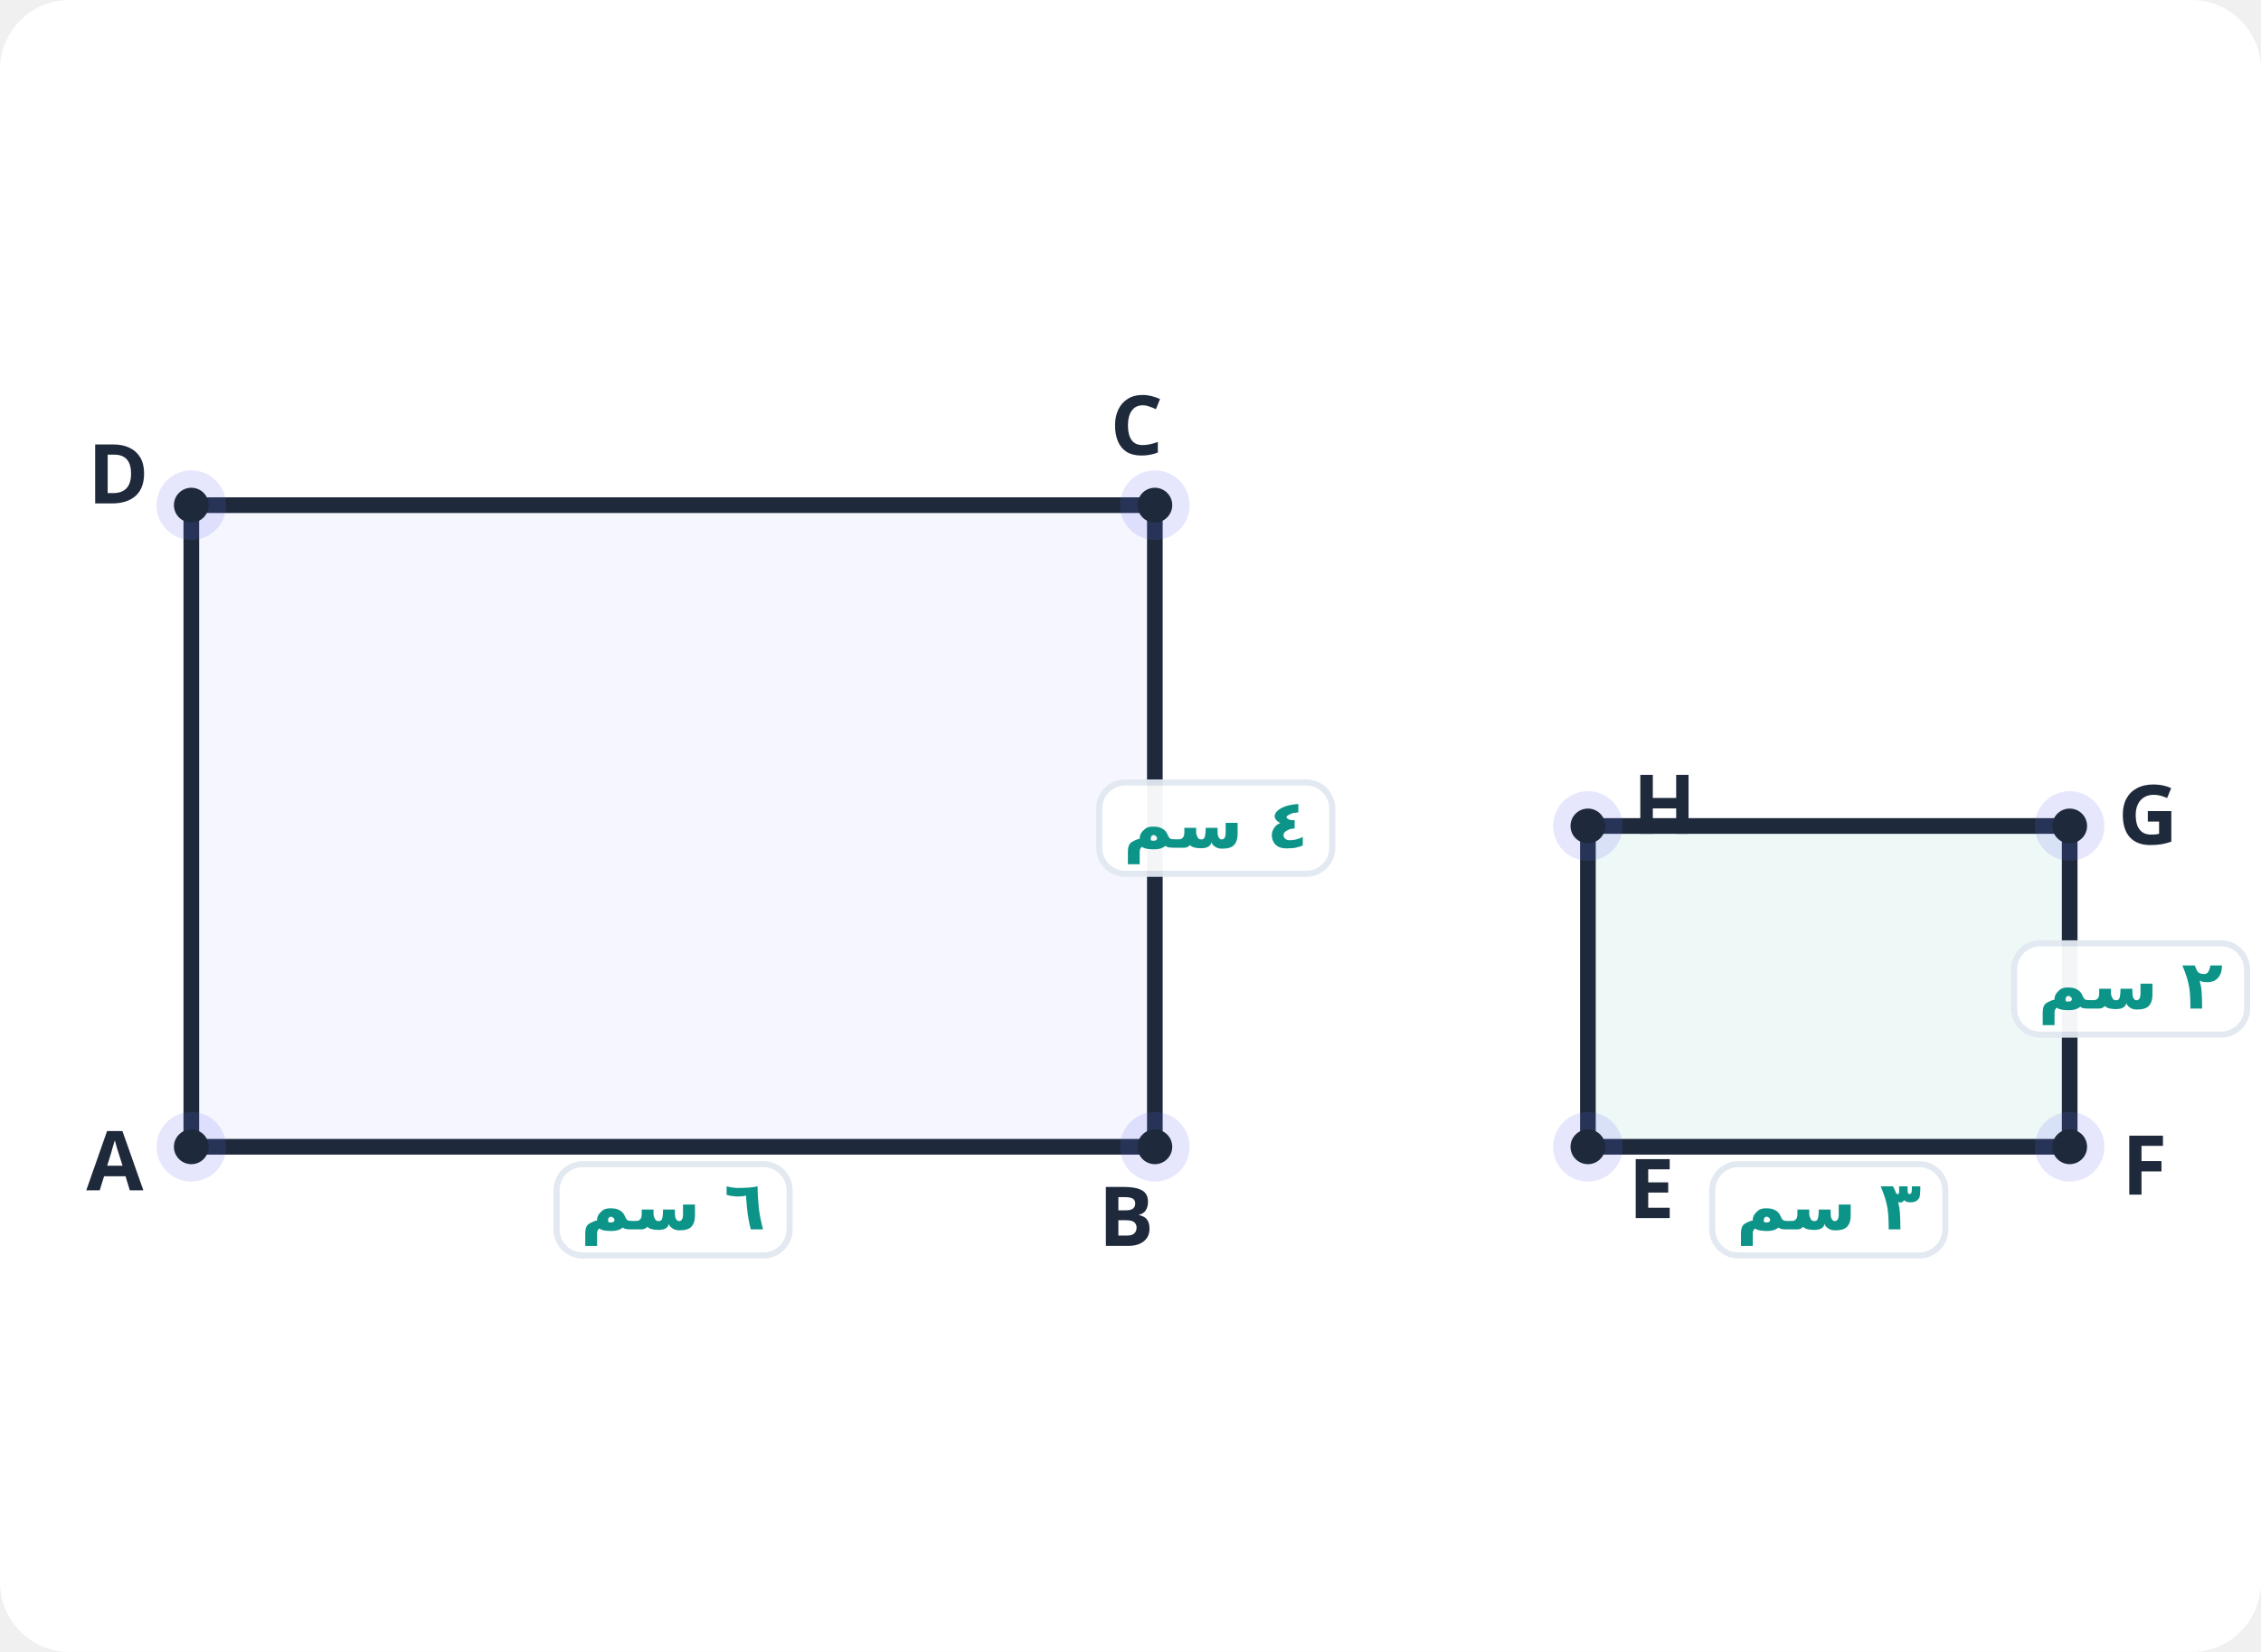
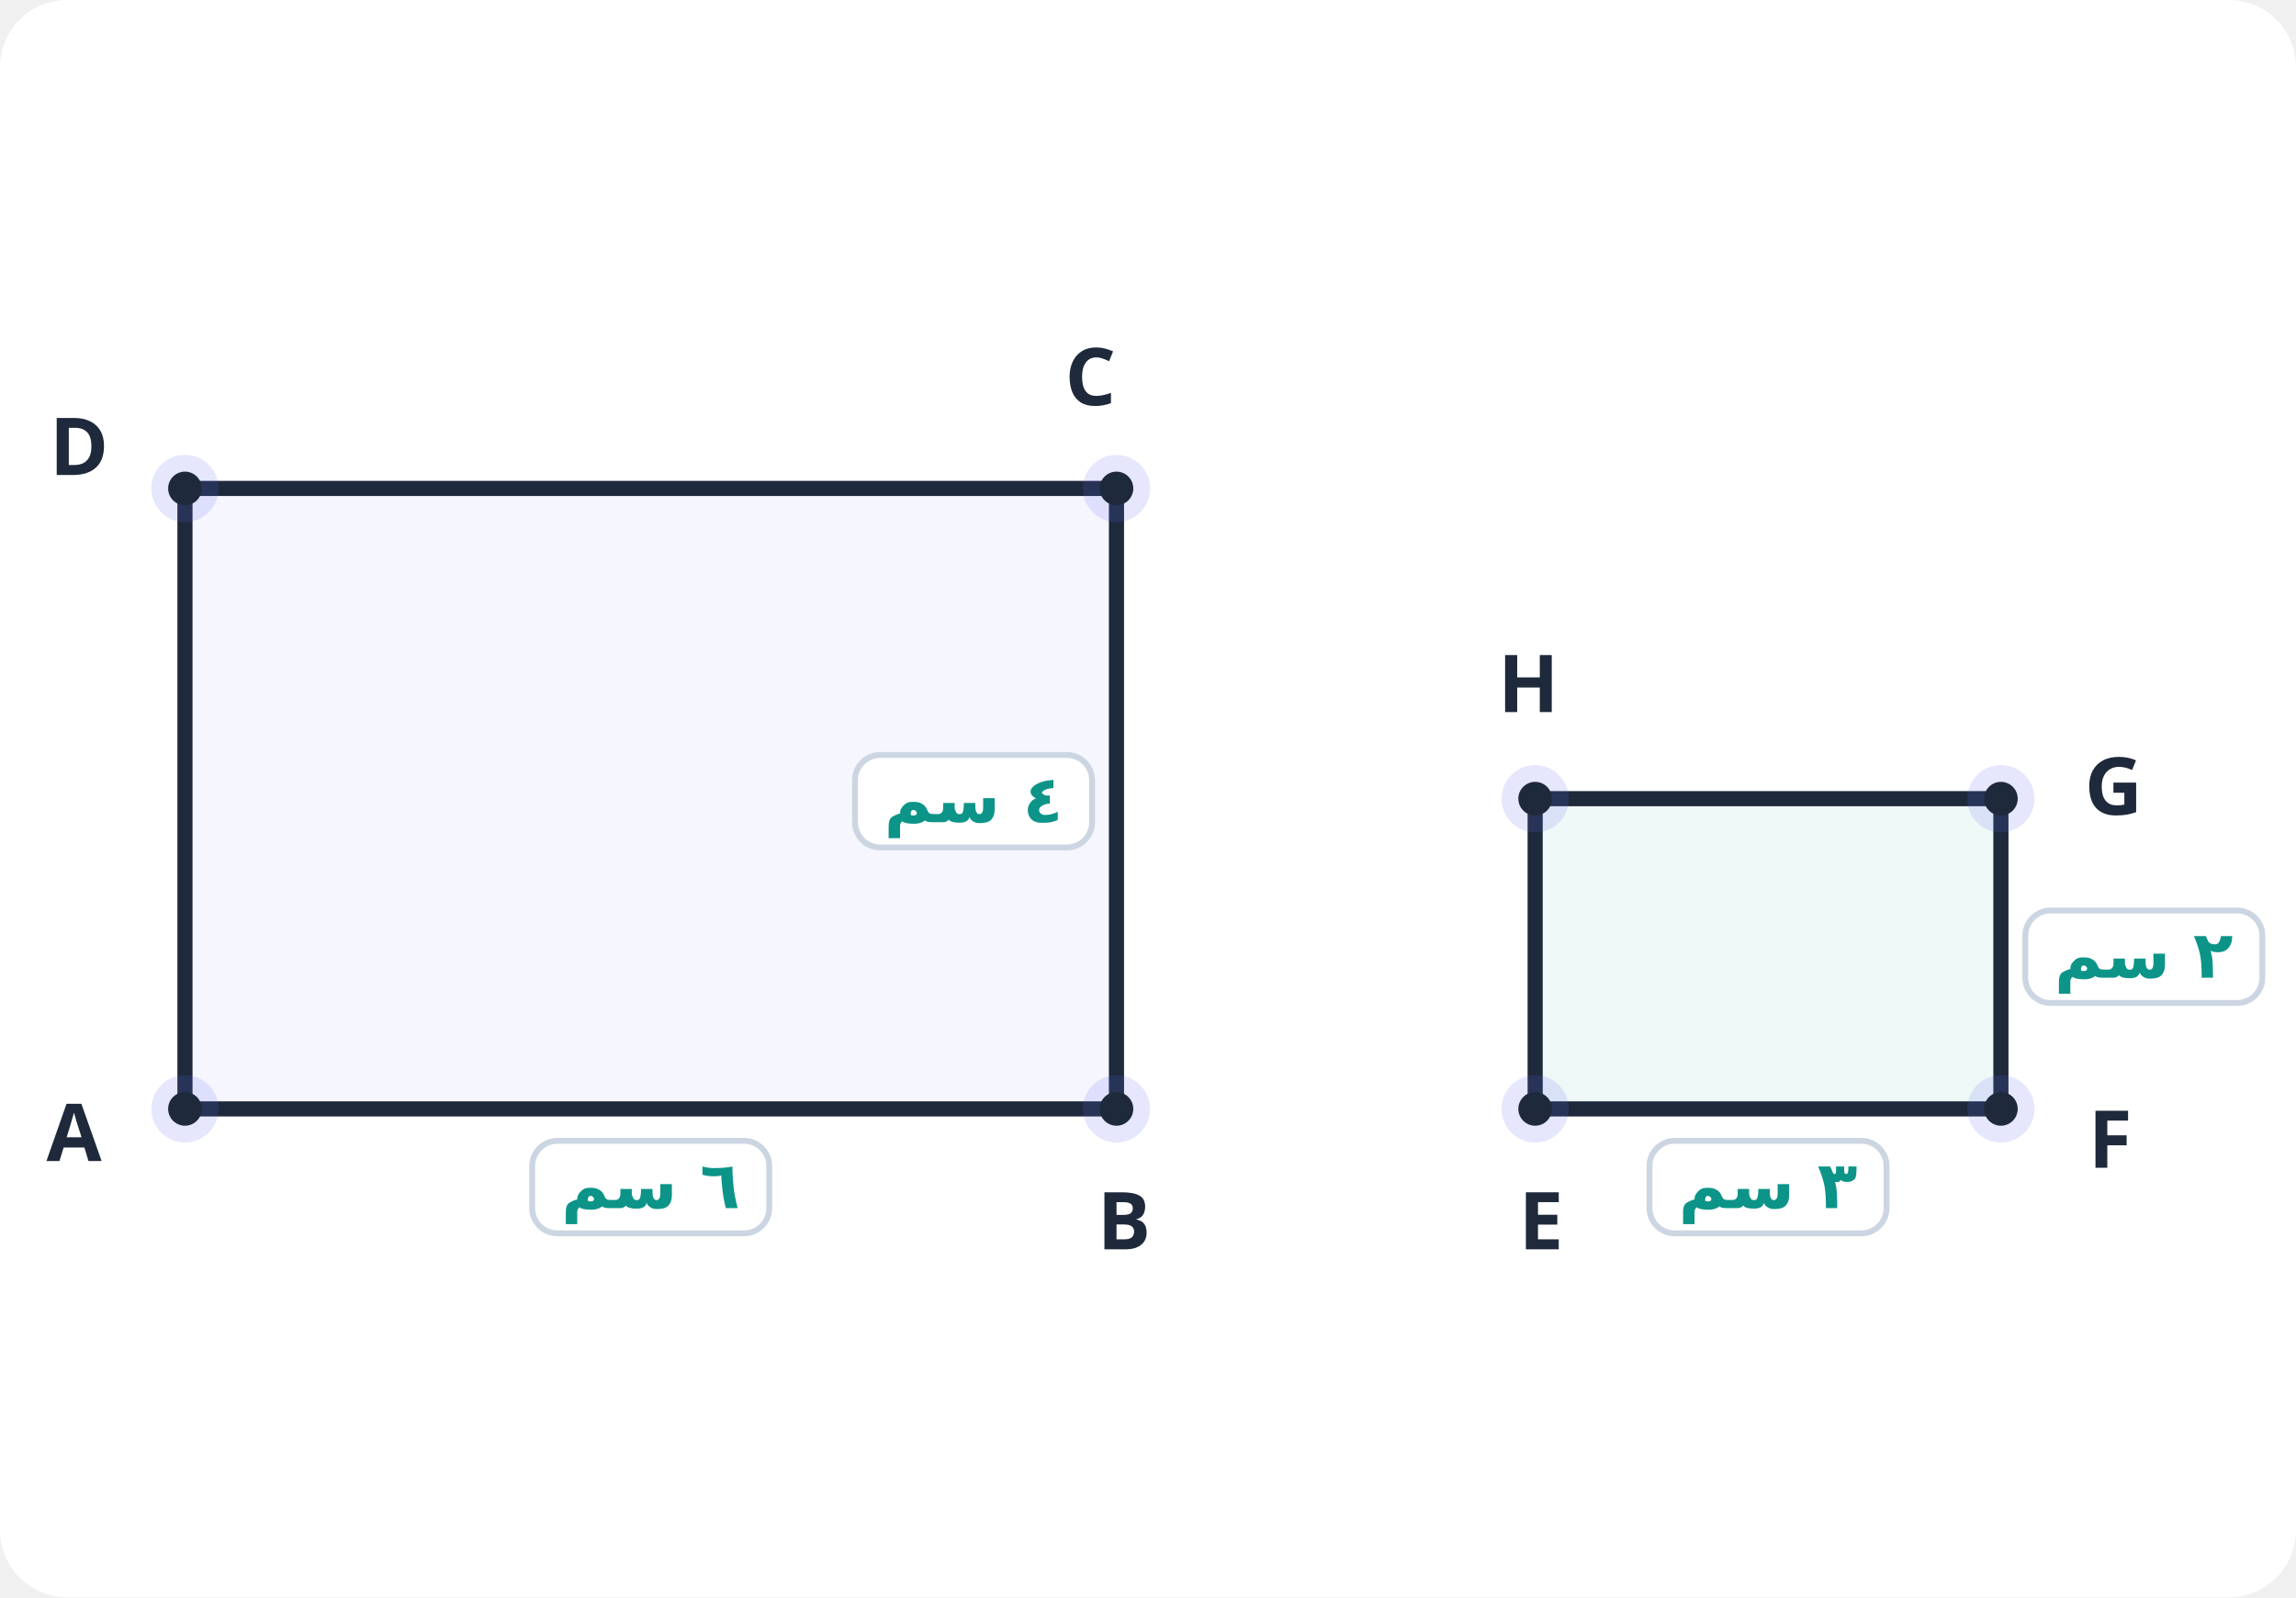
- <svg xmlns="http://www.w3.org/2000/svg" viewBox="0 0 260 190" class="w-full h-auto select-none">
-   <rect x="0" y="0" width="260" height="190" rx="8" fill="#FFFFFF" />
+ <svg xmlns="http://www.w3.org/2000/svg" viewBox="0 0 273.1 190" class="w-full h-auto select-none">
+   <rect x="0" y="0" width="273.1" height="190" rx="8" fill="#FFFFFF" />
  <g class="geometry-surface-tints">
    <polygon points="22.0,131.9 132.8,131.9 132.8,58.1 22.0,58.1" fill="#6366F1" fill-opacity="0.06" stroke="none" />
    <polygon points="182.6,131.9 238.0,131.9 238.0,95.0 182.6,95.0" fill="#0D9488" fill-opacity="0.07" stroke="none" />
  </g>
  <line x1="22" y1="131.9" x2="132.8" y2="131.9" stroke="#1E293B" stroke-width="1.8" stroke-linecap="round" />
-   <rect x="64.0" y="133.9" width="26.8" height="10.5" rx="3" fill="#FFFFFF" stroke="#E2E8F0" stroke-width="0.7" opacity="0.95" />
-   <text x="77.4" y="141.4" text-anchor="middle" font-size="7.8" font-weight="800" font-family="system-ui, sans-serif" fill="#0D9488">٦ سم</text>
  <line x1="132.8" y1="131.9" x2="132.8" y2="58.1" stroke="#1E293B" stroke-width="1.8" stroke-linecap="round" />
-   <rect x="126.4" y="90.0" width="26.8" height="10.5" rx="3" fill="#FFFFFF" stroke="#E2E8F0" stroke-width="0.7" opacity="0.95" />
-   <text x="139.8" y="97.5" text-anchor="middle" font-size="7.8" font-weight="800" font-family="system-ui, sans-serif" fill="#0D9488">٤ سم</text>
  <line x1="132.8" y1="58.1" x2="22" y2="58.1" stroke="#1E293B" stroke-width="1.8" stroke-linecap="round" />
  <line x1="22" y1="58.1" x2="22" y2="131.9" stroke="#1E293B" stroke-width="1.8" stroke-linecap="round" />
  <line x1="182.6" y1="131.9" x2="238" y2="131.9" stroke="#1E293B" stroke-width="1.8" stroke-linecap="round" />
-   <rect x="196.9" y="133.9" width="26.8" height="10.5" rx="3" fill="#FFFFFF" stroke="#E2E8F0" stroke-width="0.7" opacity="0.95" />
-   <text x="210.3" y="141.4" text-anchor="middle" font-size="7.8" font-weight="800" font-family="system-ui, sans-serif" fill="#0D9488">٣ سم</text>
  <line x1="238" y1="131.9" x2="238" y2="95" stroke="#1E293B" stroke-width="1.8" stroke-linecap="round" />
-   <rect x="231.6" y="108.5" width="26.8" height="10.5" rx="3" fill="#FFFFFF" stroke="#E2E8F0" stroke-width="0.7" opacity="0.95" />
-   <text x="245.0" y="116.0" text-anchor="middle" font-size="7.8" font-weight="800" font-family="system-ui, sans-serif" fill="#0D9488">٢ سم</text>
  <line x1="238" y1="95" x2="182.6" y2="95" stroke="#1E293B" stroke-width="1.8" stroke-linecap="round" />
  <line x1="182.6" y1="95" x2="182.6" y2="131.9" stroke="#1E293B" stroke-width="1.8" stroke-linecap="round" />
  <circle cx="22" cy="131.9" r="4" fill="#6366F1" fill-opacity="0.16" />
  <circle cx="22" cy="131.9" r="2" fill="#1E293B" />
-   <text x="13.2" y="136.9" text-anchor="middle" font-size="9.5" font-weight="900" font-family="system-ui, sans-serif" fill="#1E293B">A</text>
+   <text x="8.8" y="138.1" text-anchor="middle" font-size="9.5" font-weight="900" font-family="system-ui, sans-serif" fill="#1E293B" paint-order="stroke" stroke="#ffffff" stroke-width="2.4" stroke-linejoin="round">A</text>
  <circle cx="132.8" cy="131.9" r="4" fill="#6366F1" fill-opacity="0.16" />
  <circle cx="132.8" cy="131.9" r="2" fill="#1E293B" />
-   <text x="129.5" y="143.3" text-anchor="middle" font-size="9.5" font-weight="900" font-family="system-ui, sans-serif" fill="#1E293B">B</text>
+   <text x="133.7" y="148.6" text-anchor="middle" font-size="9.5" font-weight="900" font-family="system-ui, sans-serif" fill="#1E293B" paint-order="stroke" stroke="#ffffff" stroke-width="2.4" stroke-linejoin="round">B</text>
  <circle cx="132.8" cy="58.1" r="4" fill="#6366F1" fill-opacity="0.16" />
  <circle cx="132.8" cy="58.1" r="2" fill="#1E293B" />
-   <text x="130.7" y="52.3" text-anchor="middle" font-size="9.5" font-weight="900" font-family="system-ui, sans-serif" fill="#1E293B">C</text>
+   <text x="129.7" y="48.2" text-anchor="middle" font-size="9.5" font-weight="900" font-family="system-ui, sans-serif" fill="#1E293B" paint-order="stroke" stroke="#ffffff" stroke-width="2.4" stroke-linejoin="round">C</text>
  <circle cx="22" cy="58.1" r="4" fill="#6366F1" fill-opacity="0.16" />
  <circle cx="22" cy="58.1" r="2" fill="#1E293B" />
-   <text x="13.6" y="57.9" text-anchor="middle" font-size="9.5" font-weight="900" font-family="system-ui, sans-serif" fill="#1E293B">D</text>
+   <text x="9.4" y="56.5" text-anchor="middle" font-size="9.5" font-weight="900" font-family="system-ui, sans-serif" fill="#1E293B" paint-order="stroke" stroke="#ffffff" stroke-width="2.4" stroke-linejoin="round">D</text>
  <circle cx="182.6" cy="131.9" r="4" fill="#6366F1" fill-opacity="0.16" />
  <circle cx="182.6" cy="131.9" r="2" fill="#1E293B" />
-   <text x="189.9" y="140.1" text-anchor="middle" font-size="9.5" font-weight="900" font-family="system-ui, sans-serif" fill="#1E293B">E</text>
+   <text x="183.3" y="148.6" text-anchor="middle" font-size="9.5" font-weight="900" font-family="system-ui, sans-serif" fill="#1E293B" paint-order="stroke" stroke="#ffffff" stroke-width="2.4" stroke-linejoin="round">E</text>
  <circle cx="238" cy="131.9" r="4" fill="#6366F1" fill-opacity="0.16" />
  <circle cx="238" cy="131.9" r="2" fill="#1E293B" />
-   <text x="246.6" y="137.4" text-anchor="middle" font-size="9.5" font-weight="900" font-family="system-ui, sans-serif" fill="#1E293B">F</text>
+   <text x="251.0" y="138.9" text-anchor="middle" font-size="9.5" font-weight="900" font-family="system-ui, sans-serif" fill="#1E293B" paint-order="stroke" stroke="#ffffff" stroke-width="2.4" stroke-linejoin="round">F</text>
  <circle cx="238" cy="95" r="4" fill="#6366F1" fill-opacity="0.16" />
  <circle cx="238" cy="95" r="2" fill="#1E293B" />
-   <text x="247.0" y="97.1" text-anchor="middle" font-size="9.5" font-weight="900" font-family="system-ui, sans-serif" fill="#1E293B">G</text>
+   <text x="251.4" y="96.9" text-anchor="middle" font-size="9.5" font-weight="900" font-family="system-ui, sans-serif" fill="#1E293B" paint-order="stroke" stroke="#ffffff" stroke-width="2.4" stroke-linejoin="round">G</text>
  <circle cx="182.6" cy="95" r="4" fill="#6366F1" fill-opacity="0.16" />
  <circle cx="182.6" cy="95" r="2" fill="#1E293B" />
-   <text x="191.4" y="95.9" text-anchor="middle" font-size="9.5" font-weight="900" font-family="system-ui, sans-serif" fill="#1E293B">H</text>
+   <text x="181.8" y="84.7" text-anchor="middle" font-size="9.5" font-weight="900" font-family="system-ui, sans-serif" fill="#1E293B" paint-order="stroke" stroke="#ffffff" stroke-width="2.4" stroke-linejoin="round">H</text>
+   <rect x="63.3" y="135.7" width="28.2" height="11" rx="3" fill="#FFFFFF" stroke="#CBD5E1" stroke-width="0.7" opacity="0.97" />
+   <text x="77.4" y="143.7" text-anchor="middle" font-size="7.8" font-weight="800" font-family="system-ui, sans-serif" fill="#0D9488">٦ سم</text>
+   <rect x="101.7" y="89.8" width="28.2" height="11" rx="3" fill="#FFFFFF" stroke="#CBD5E1" stroke-width="0.7" opacity="0.97" />
+   <text x="115.8" y="97.8" text-anchor="middle" font-size="7.8" font-weight="800" font-family="system-ui, sans-serif" fill="#0D9488">٤ سم</text>
+   <rect x="196.2" y="135.7" width="28.2" height="11" rx="3" fill="#FFFFFF" stroke="#CBD5E1" stroke-width="0.7" opacity="0.97" />
+   <text x="210.3" y="143.7" text-anchor="middle" font-size="7.8" font-weight="800" font-family="system-ui, sans-serif" fill="#0D9488">٣ سم</text>
+   <rect x="240.9" y="108.3" width="28.2" height="11" rx="3" fill="#FFFFFF" stroke="#CBD5E1" stroke-width="0.7" opacity="0.97" />
+   <text x="255.0" y="116.3" text-anchor="middle" font-size="7.8" font-weight="800" font-family="system-ui, sans-serif" fill="#0D9488">٢ سم</text>
</svg>
